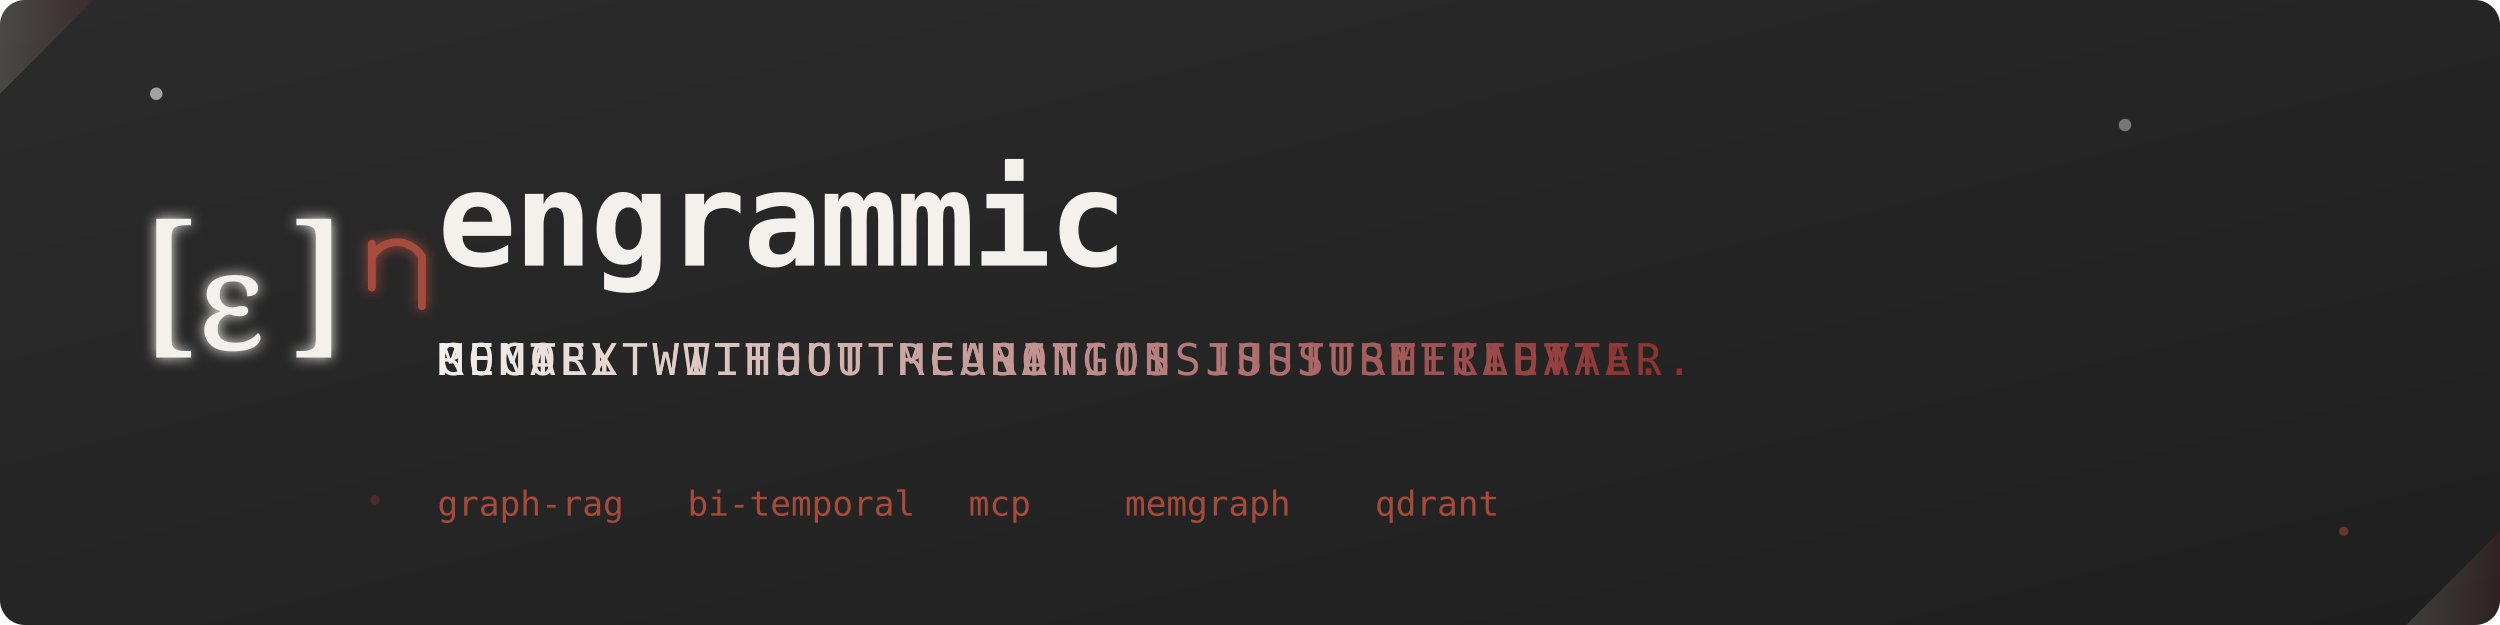
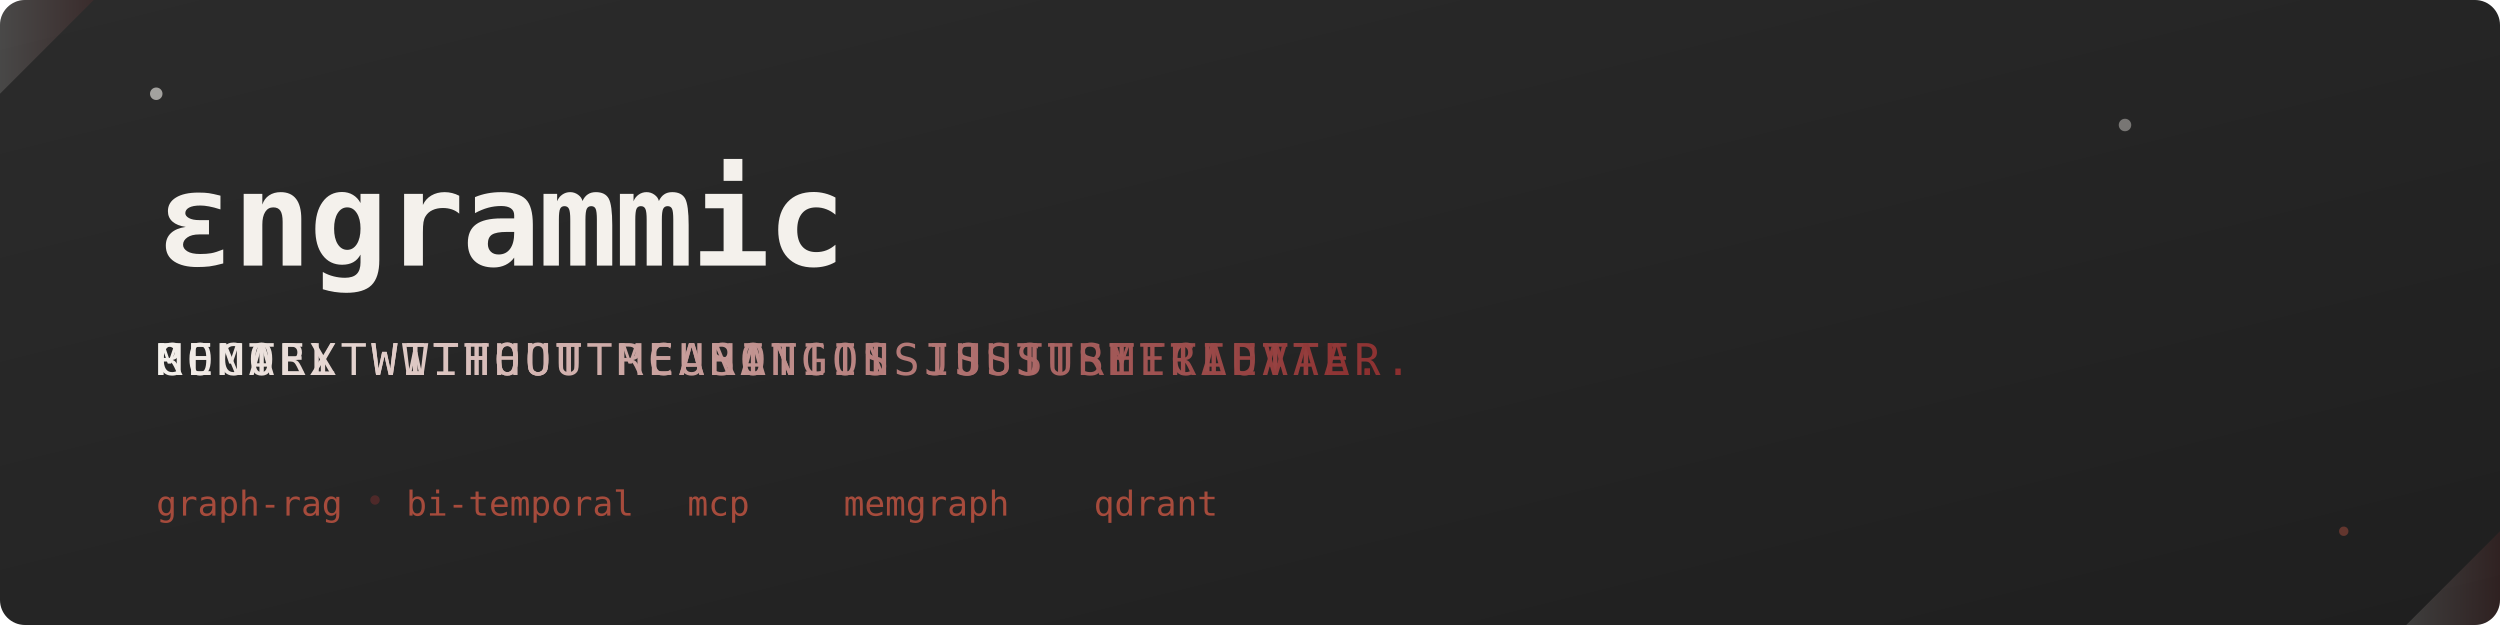
<svg xmlns="http://www.w3.org/2000/svg" width="800" height="200" viewBox="0 0 800 200">
  <defs>
    <linearGradient id="bg-grad" x1="0%" y1="0%" x2="100%" y2="100%">
      <stop offset="0%" style="stop-color:#2b2b2b" />
      <stop offset="100%" style="stop-color:#1f1f1f" />
    </linearGradient>
    <linearGradient id="accent-grad" x1="0%" y1="0%" x2="100%" y2="0%">
      <stop offset="0%" style="stop-color:#f4f1ec">
        <animate attributeName="stop-color" values="#f4f1ec;#a64b3c;#f4f1ec" dur="4s" repeatCount="indefinite" />
      </stop>
      <stop offset="100%" style="stop-color:#8c2f2f">
        <animate attributeName="stop-color" values="#8c2f2f;#f4f1ec;#8c2f2f" dur="4s" repeatCount="indefinite" />
      </stop>
    </linearGradient>
    <linearGradient id="grid-grad" x1="0%" y1="0%" x2="0%" y2="100%">
      <stop offset="0%" style="stop-color:#3d3d3d;stop-opacity:0.3" />
      <stop offset="100%" style="stop-color:#3d3d3d;stop-opacity:0" />
    </linearGradient>
    <filter id="glow">
      <feGaussianBlur stdDeviation="2" result="blur" />
      <feMerge>
        <feMergeNode in="blur" />
        <feMergeNode in="SourceGraphic" />
      </feMerge>
    </filter>
    <filter id="bloom">
      <feGaussianBlur stdDeviation="0" result="blur">
        <animate attributeName="stdDeviation" values="0;3;0" dur="6s" repeatCount="indefinite" />
      </feGaussianBlur>
      <feMerge>
        <feMergeNode in="blur" />
        <feMergeNode in="SourceGraphic" />
      </feMerge>
    </filter>
    <filter id="bloom2">
      <feGaussianBlur stdDeviation="0" result="blur">
        <animate attributeName="stdDeviation" values="0;3;0" dur="6s" repeatCount="indefinite" begin="3s" />
      </feGaussianBlur>
      <feMerge>
        <feMergeNode in="blur" />
        <feMergeNode in="SourceGraphic" />
      </feMerge>
    </filter>
    <clipPath id="banner-clip">
      <rect width="800" height="200" rx="8" />
    </clipPath>
  </defs>
  <g clip-path="url(#banner-clip)">
    <rect width="800" height="200" fill="url(#bg-grad)" />
    <g stroke="url(#grid-grad)" stroke-width="1">
      <line x1="0" y1="40" x2="800" y2="40" opacity="0.5" />
      <line x1="0" y1="80" x2="800" y2="80" opacity="0.3" />
      <line x1="0" y1="120" x2="800" y2="120" opacity="0.3" />
      <line x1="0" y1="160" x2="800" y2="160" opacity="0.5" />
      <line x1="100" y1="0" x2="100" y2="200" opacity="0.2" />
      <line x1="200" y1="0" x2="200" y2="200" opacity="0.2" />
      <line x1="600" y1="0" x2="600" y2="200" opacity="0.2" />
      <line x1="700" y1="0" x2="700" y2="200" opacity="0.2" />
    </g>
    <circle cx="50" cy="30" r="2" fill="#f4f1ec" opacity="0.6">
      <animate attributeName="cy" values="30;50;30" dur="3s" repeatCount="indefinite" />
      <animate attributeName="opacity" values="0.6;0.2;0.6" dur="3s" repeatCount="indefinite" />
    </circle>
    <circle cx="750" cy="170" r="1.5" fill="#a64b3c" opacity="0.5">
      <animate attributeName="cy" values="170;150;170" dur="4s" repeatCount="indefinite" />
      <animate attributeName="opacity" values="0.5;0.2;0.5" dur="4s" repeatCount="indefinite" />
    </circle>
    <circle cx="680" cy="40" r="2" fill="#f4f1ec" opacity="0.4">
      <animate attributeName="cy" values="40;60;40" dur="5s" repeatCount="indefinite" />
    </circle>
    <circle cx="120" cy="160" r="1.5" fill="#8c2f2f" opacity="0.4">
      <animate attributeName="cy" values="160;140;160" dur="3.5s" repeatCount="indefinite" />
    </circle>
-     <g transform="translate(65, 100)" filter="url(#glow)">
-       <text x="-20" y="8" font-family="Georgia, serif" font-size="50" font-weight="300" fill="#f4f1ec">[</text>
-       <text x="-2" y="12" font-family="Georgia, serif" font-size="44" fill="#f4f1ec">ε</text>
-       <text x="28" y="8" font-family="Georgia, serif" font-size="50" font-weight="300" fill="#f4f1ec">]</text>
-       <path d="M54 -22 L54 -8 M54 -18 C58 -24 66 -24 70 -18 L70 -2" fill="none" stroke="#a64b3c" stroke-width="2.5" stroke-linecap="round" />
-     </g>
-     <text x="140" y="85" font-family="ui-monospace, 'SF Mono', 'Cascadia Code', monospace" font-size="42" font-weight="700" fill="#f4f1ec" letter-spacing="-0.02em">engrammic</text>
-     <text x="140" y="120" font-family="ui-monospace, 'SF Mono', 'Cascadia Code', monospace" font-size="14" font-weight="500" fill="url(#accent-grad)" letter-spacing="0.1em">
+     <text x="50" y="85" font-family="ui-monospace, 'SF Mono', 'Cascadia Code', monospace" font-size="42" font-weight="700" fill="#f4f1ec" letter-spacing="-0.02em">εngrammic</text>
+     <text x="50" y="120" font-family="ui-monospace, 'SF Mono', 'Cascadia Code', monospace" font-size="14" font-weight="500" fill="url(#accent-grad)" letter-spacing="0.1em">
      MEMORY WITHOUT MEANING IS JUST METADATA.
      <animate attributeName="opacity" values="1;1;0;0;0;0;1" keyTimes="0;0.28;0.33;0.61;0.66;0.95;1" dur="9s" repeatCount="indefinite" />
    </text>
-     <text x="140" y="120" font-family="ui-monospace, 'SF Mono', 'Cascadia Code', monospace" font-size="14" font-weight="500" fill="url(#accent-grad)" letter-spacing="0.1em">
+     <text x="50" y="120" font-family="ui-monospace, 'SF Mono', 'Cascadia Code', monospace" font-size="14" font-weight="500" fill="url(#accent-grad)" letter-spacing="0.1em">
      CONTEXT WITHOUT CURATION IS JUST CLUTTER.
      <animate attributeName="opacity" values="0;0;1;1;0;0;0" keyTimes="0;0.28;0.33;0.61;0.66;0.95;1" dur="9s" repeatCount="indefinite" />
    </text>
-     <text x="140" y="120" font-family="ui-monospace, 'SF Mono', 'Cascadia Code', monospace" font-size="14" font-weight="500" fill="url(#accent-grad)" letter-spacing="0.1em">
+     <text x="50" y="120" font-family="ui-monospace, 'SF Mono', 'Cascadia Code', monospace" font-size="14" font-weight="500" fill="url(#accent-grad)" letter-spacing="0.1em">
      RECALL WITHOUT REASON IS JUST RETRIEVAL.
      <animate attributeName="opacity" values="0;0;0;0;1;1;0" keyTimes="0;0.28;0.33;0.61;0.66;0.95;1" dur="9s" repeatCount="indefinite" />
    </text>
-     <line x1="140" y1="140" x2="450" y2="140" stroke="url(#accent-grad)" stroke-width="1" opacity="0.5">
-       <animate attributeName="x2" values="140;450" dur="1s" fill="freeze" />
+     <line x1="50" y1="140" x2="360" y2="140" stroke="url(#accent-grad)" stroke-width="1" opacity="0.5">
+       <animate attributeName="x2" values="50;360" dur="1s" fill="freeze" />
    </line>
    <g font-family="ui-monospace, 'SF Mono', monospace" font-size="11" fill="#a64b3c">
-       <text x="140" y="165">graph-rag</text>
-       <text x="220" y="165">bi-temporal</text>
-       <text x="310" y="165">mcp</text>
-       <text x="360" y="165">memgraph</text>
-       <text x="440" y="165">qdrant</text>
+       <text x="50" y="165">graph-rag</text>
+       <text x="130" y="165">bi-temporal</text>
+       <text x="220" y="165">mcp</text>
+       <text x="270" y="165">memgraph</text>
+       <text x="350" y="165">qdrant</text>
    </g>
    <path d="M0 0 L30 0 L0 30 Z" fill="url(#accent-grad)" opacity="0.15" />
    <path d="M800 200 L770 200 L800 170 Z" fill="url(#accent-grad)" opacity="0.15" />
  </g>
</svg>
